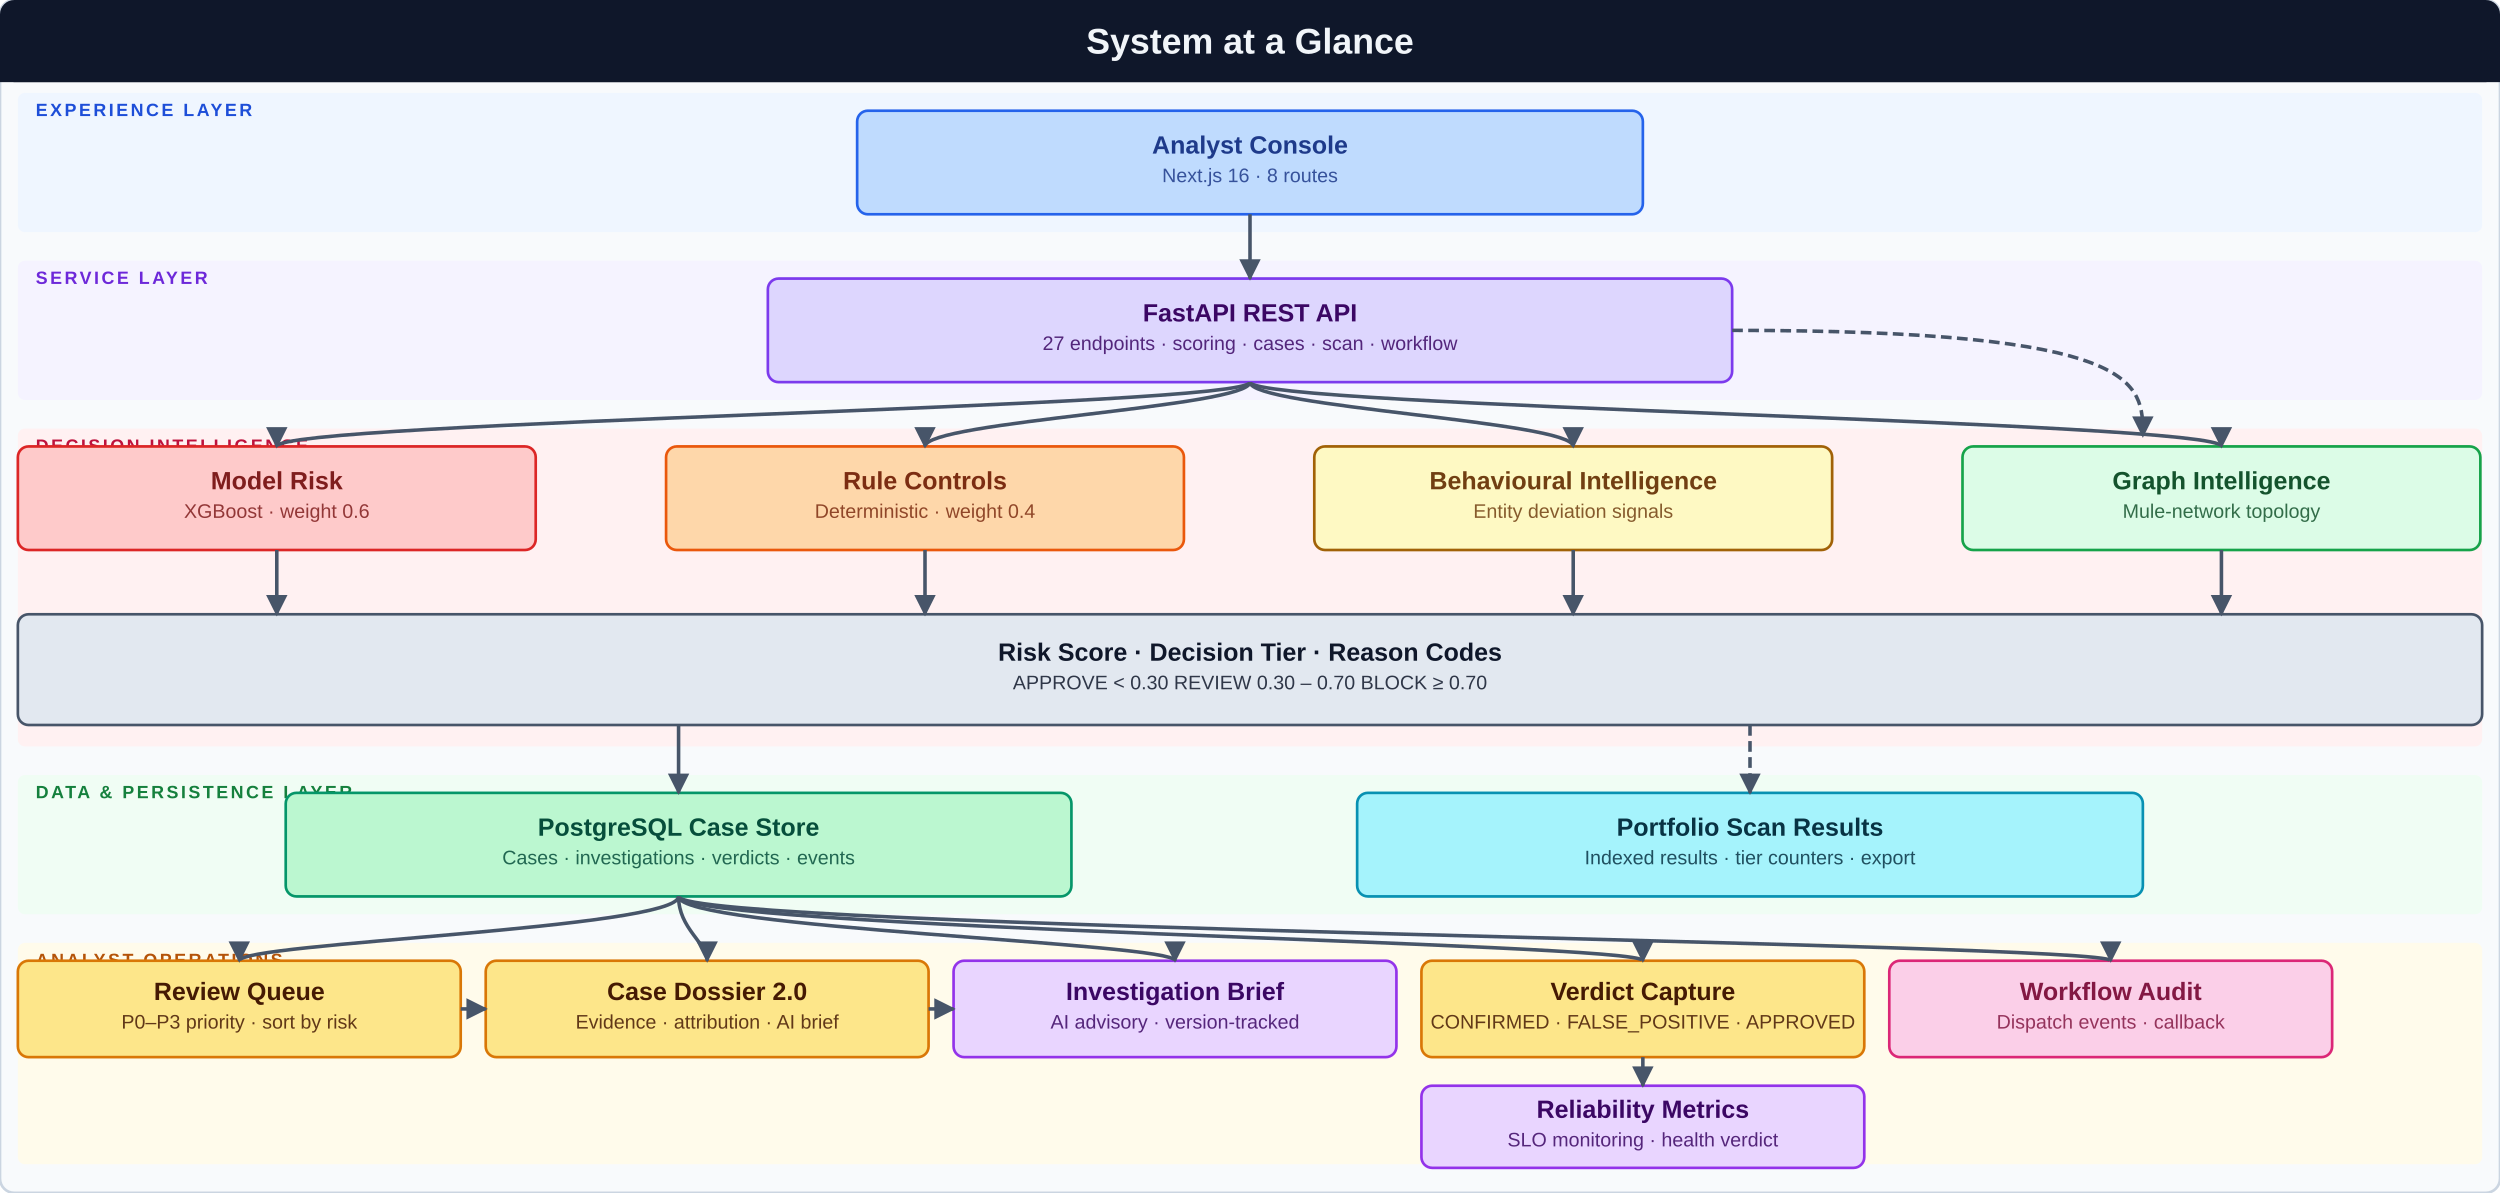
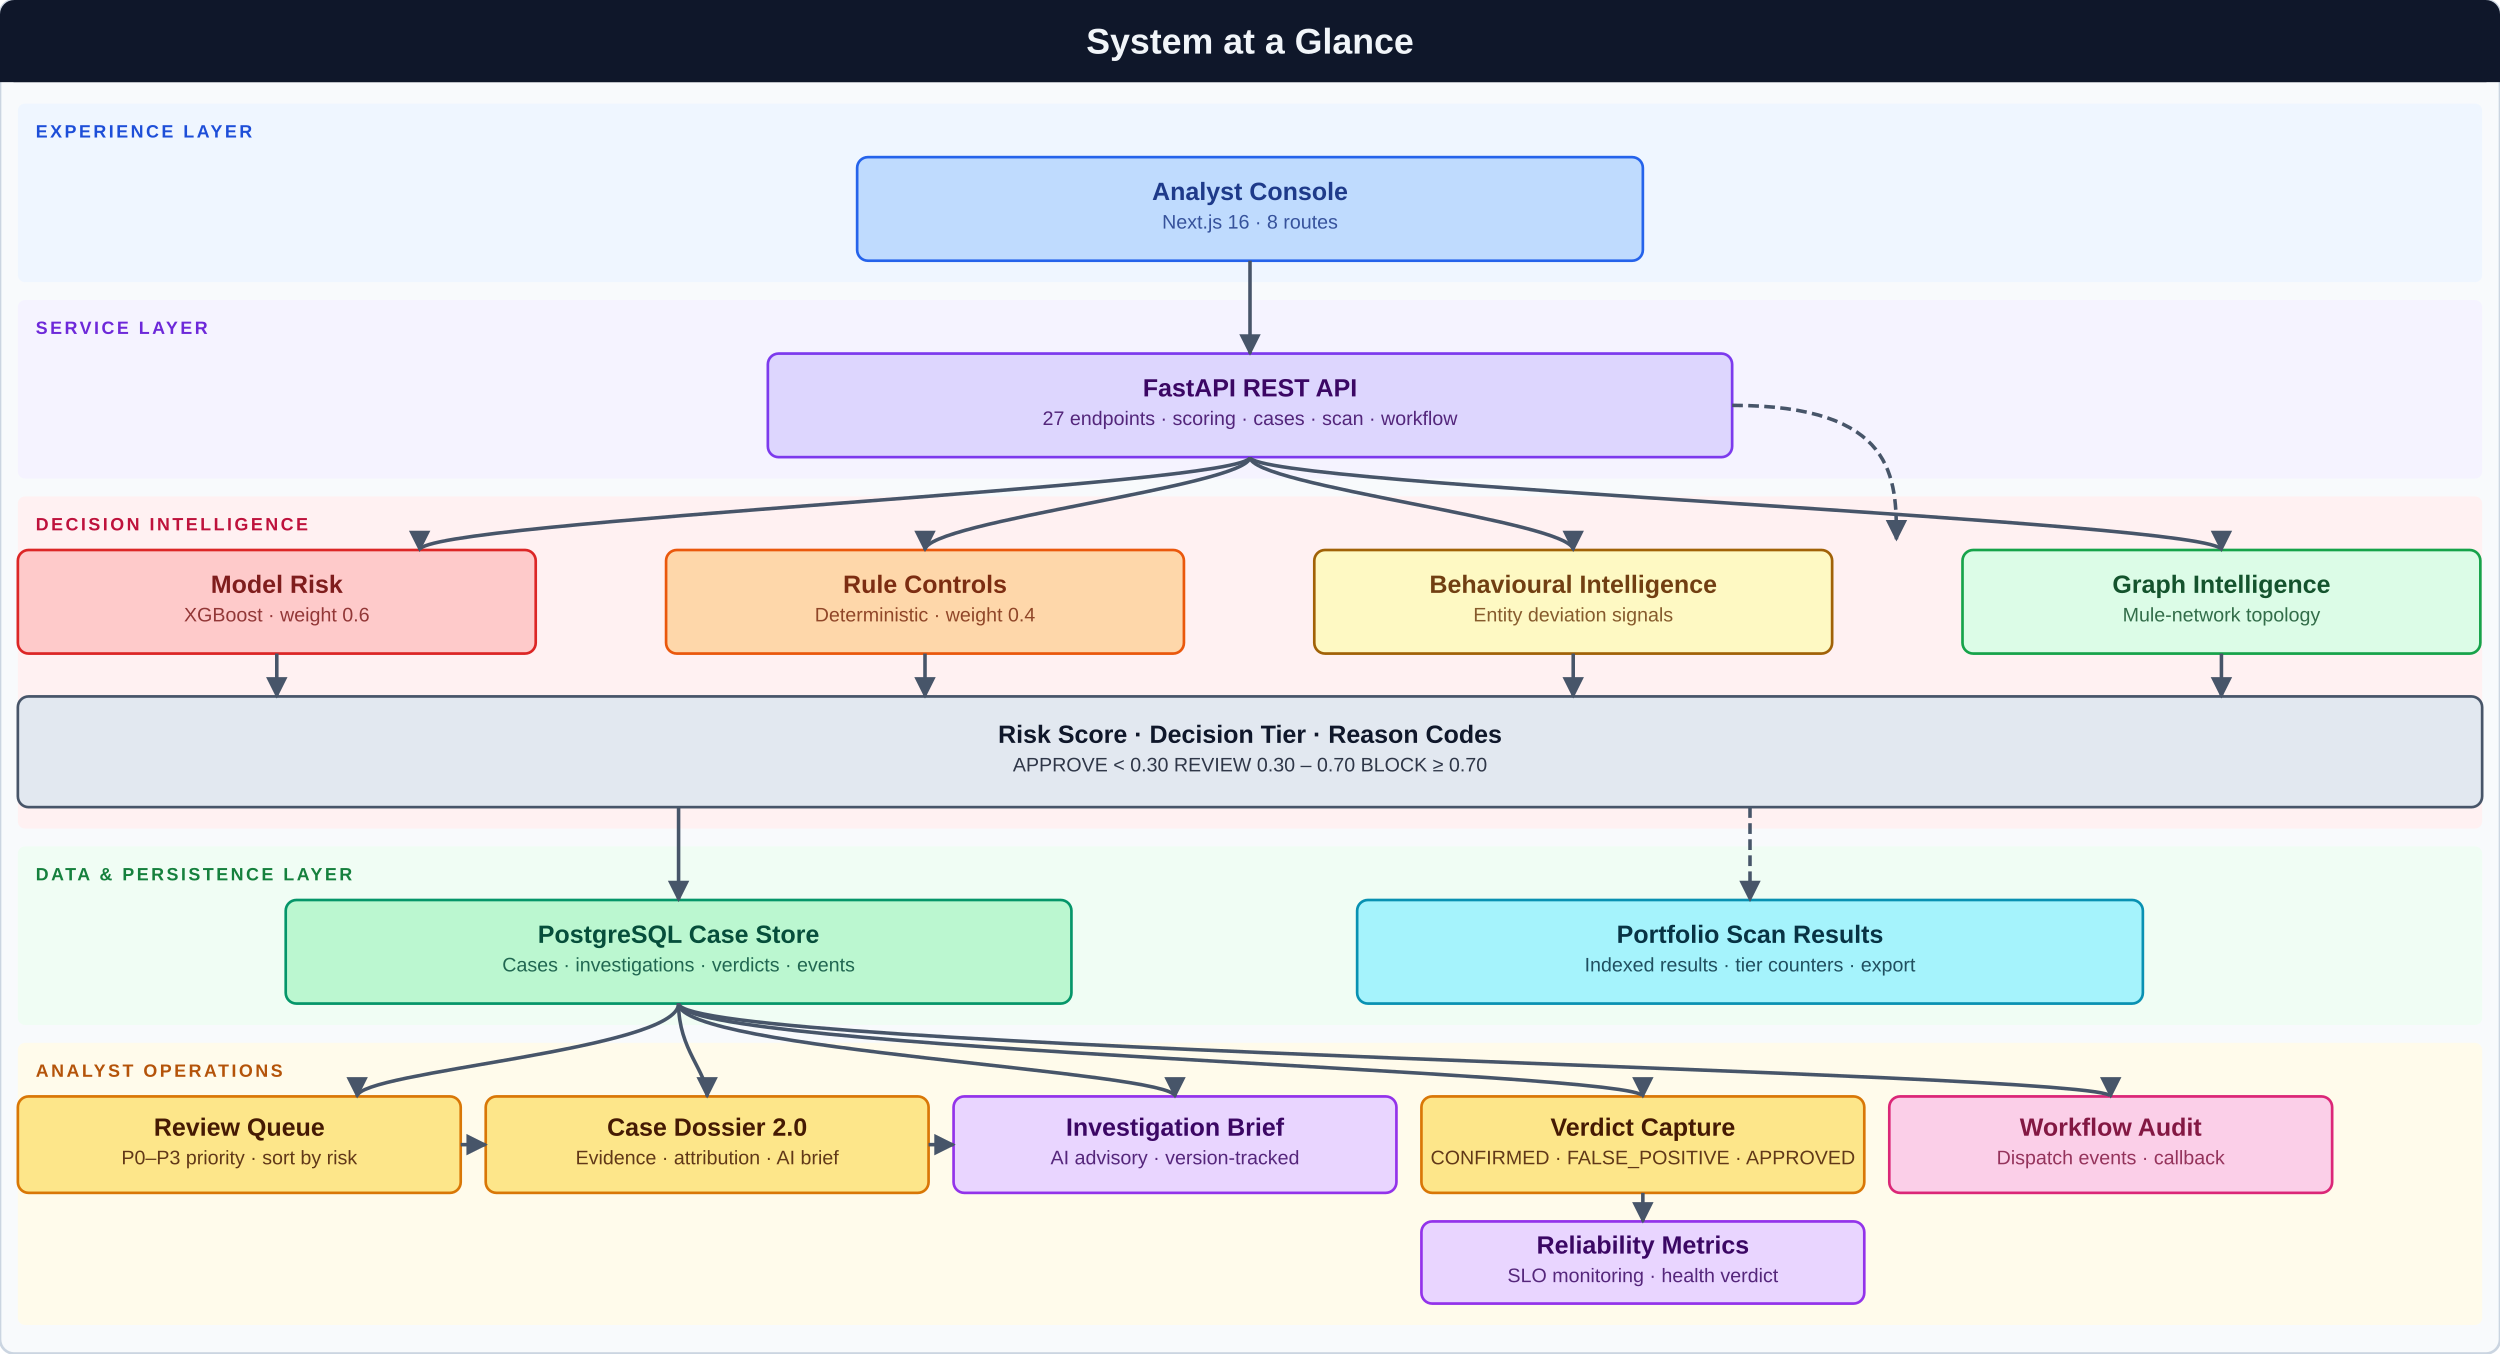
- <svg xmlns="http://www.w3.org/2000/svg" viewBox="0 0 1400 668">
+ <svg xmlns="http://www.w3.org/2000/svg" viewBox="0 0 1400 758">
  <defs>
    <marker id="ah" viewBox="0 0 10 10" refX="9" refY="5" markerWidth="6" markerHeight="6" orient="auto">
      <polygon points="0,0 10,5 0,10" fill="#475569" />
    </marker>
  </defs>
-   <rect width="1400" height="668" rx="8" fill="#F8FAFC" stroke="#CBD5E1" stroke-width="1.5" />
+   <rect width="1400" height="758" rx="8" fill="#F8FAFC" stroke="#CBD5E1" stroke-width="1.5" />
  <rect x="0" y="0" width="1400" height="46" rx="8" fill="#0F172A" />
  <rect x="0" y="34" width="1400" height="12" fill="#0F172A" />
  <text x="700" y="30" text-anchor="middle" font-family="'Segoe UI','Helvetica Neue',Arial,sans-serif" font-size="20" font-weight="700" fill="#F1F5F9">System at a Glance</text>
-   <rect x="10" y="52" width="1380" height="78" rx="4" fill="#EFF6FF" />
-   <text x="20" y="65" font-family="'Segoe UI','Helvetica Neue',Arial,sans-serif" font-size="10" font-weight="700" fill="#1D4ED8" letter-spacing="1.4">EXPERIENCE LAYER</text>
-   <rect x="10" y="146" width="1380" height="78" rx="4" fill="#F5F3FF" />
-   <text x="20" y="159" font-family="'Segoe UI','Helvetica Neue',Arial,sans-serif" font-size="10" font-weight="700" fill="#6D28D9" letter-spacing="1.4">SERVICE LAYER</text>
-   <rect x="10" y="240" width="1380" height="178" rx="4" fill="#FFF1F2" />
-   <text x="20" y="253" font-family="'Segoe UI','Helvetica Neue',Arial,sans-serif" font-size="10" font-weight="700" fill="#BE123C" letter-spacing="1.4">DECISION INTELLIGENCE</text>
-   <rect x="10" y="434" width="1380" height="78" rx="4" fill="#F0FDF4" />
-   <text x="20" y="447" font-family="'Segoe UI','Helvetica Neue',Arial,sans-serif" font-size="10" font-weight="700" fill="#15803D" letter-spacing="1.4">DATA &amp; PERSISTENCE LAYER</text>
-   <rect x="10" y="528" width="1380" height="124" rx="4" fill="#FFFBEB" />
-   <text x="20" y="541" font-family="'Segoe UI','Helvetica Neue',Arial,sans-serif" font-size="10" font-weight="700" fill="#B45309" letter-spacing="1.4">ANALYST OPERATIONS</text>
-   <rect x="480" y="62" width="440" height="58" rx="6" fill="#BFDBFE" stroke="#2563EB" stroke-width="1.5" />
-   <text x="700" y="86" text-anchor="middle" font-family="'Segoe UI','Helvetica Neue',Arial,sans-serif" font-size="14" font-weight="600" fill="#1E3A8A">Analyst Console</text>
-   <text x="700" y="102" text-anchor="middle" font-family="'Segoe UI','Helvetica Neue',Arial,sans-serif" font-size="11" fill="#1E3A8A" opacity="0.85">Next.js 16 · 8 routes</text>
-   <rect x="430" y="156" width="540" height="58" rx="6" fill="#DDD6FE" stroke="#7C3AED" stroke-width="1.5" />
-   <text x="700" y="180" text-anchor="middle" font-family="'Segoe UI','Helvetica Neue',Arial,sans-serif" font-size="14" font-weight="600" fill="#3B0764">FastAPI REST API</text>
-   <text x="700" y="196" text-anchor="middle" font-family="'Segoe UI','Helvetica Neue',Arial,sans-serif" font-size="11" fill="#3B0764" opacity="0.85">27 endpoints · scoring · cases · scan · workflow</text>
-   <rect x="10" y="250" width="290" height="58" rx="6" fill="#FECACA" stroke="#DC2626" stroke-width="1.5" />
-   <text x="155" y="274" text-anchor="middle" font-family="'Segoe UI','Helvetica Neue',Arial,sans-serif" font-size="14" font-weight="600" fill="#7F1D1D">Model Risk</text>
-   <text x="155" y="290" text-anchor="middle" font-family="'Segoe UI','Helvetica Neue',Arial,sans-serif" font-size="11" fill="#7F1D1D" opacity="0.85">XGBoost · weight 0.6</text>
-   <rect x="373" y="250" width="290" height="58" rx="6" fill="#FED7AA" stroke="#EA580C" stroke-width="1.5" />
-   <text x="518" y="274" text-anchor="middle" font-family="'Segoe UI','Helvetica Neue',Arial,sans-serif" font-size="14" font-weight="600" fill="#7C2D12">Rule Controls</text>
-   <text x="518" y="290" text-anchor="middle" font-family="'Segoe UI','Helvetica Neue',Arial,sans-serif" font-size="11" fill="#7C2D12" opacity="0.85">Deterministic · weight 0.4</text>
-   <rect x="736" y="250" width="290" height="58" rx="6" fill="#FEF9C3" stroke="#A16207" stroke-width="1.5" />
-   <text x="881" y="274" text-anchor="middle" font-family="'Segoe UI','Helvetica Neue',Arial,sans-serif" font-size="14" font-weight="600" fill="#713F12">Behavioural Intelligence</text>
-   <text x="881" y="290" text-anchor="middle" font-family="'Segoe UI','Helvetica Neue',Arial,sans-serif" font-size="11" fill="#713F12" opacity="0.85">Entity deviation signals</text>
-   <rect x="1099" y="250" width="290" height="58" rx="6" fill="#DCFCE7" stroke="#16A34A" stroke-width="1.5" />
-   <text x="1244" y="274" text-anchor="middle" font-family="'Segoe UI','Helvetica Neue',Arial,sans-serif" font-size="14" font-weight="600" fill="#14532D">Graph Intelligence</text>
-   <text x="1244" y="290" text-anchor="middle" font-family="'Segoe UI','Helvetica Neue',Arial,sans-serif" font-size="11" fill="#14532D" opacity="0.85">Mule-network topology</text>
-   <rect x="10" y="344" width="1380" height="62" rx="6" fill="#E2E8F0" stroke="#475569" stroke-width="1.5" />
-   <text x="700" y="370" text-anchor="middle" font-family="'Segoe UI','Helvetica Neue',Arial,sans-serif" font-size="14" font-weight="600" fill="#0F172A">Risk Score   ·   Decision Tier   ·   Reason Codes</text>
-   <text x="700" y="386" text-anchor="middle" font-family="'Segoe UI','Helvetica Neue',Arial,sans-serif" font-size="11" fill="#0F172A" opacity="0.85">APPROVE  &lt; 0.30          REVIEW  0.30 – 0.70          BLOCK  ≥ 0.70</text>
-   <rect x="160" y="444" width="440" height="58" rx="6" fill="#BBF7D0" stroke="#059669" stroke-width="1.5" />
-   <text x="380" y="468" text-anchor="middle" font-family="'Segoe UI','Helvetica Neue',Arial,sans-serif" font-size="14" font-weight="600" fill="#064E3B">PostgreSQL Case Store</text>
-   <text x="380" y="484" text-anchor="middle" font-family="'Segoe UI','Helvetica Neue',Arial,sans-serif" font-size="11" fill="#064E3B" opacity="0.85">Cases · investigations · verdicts · events</text>
-   <rect x="760" y="444" width="440" height="58" rx="6" fill="#A5F3FC" stroke="#0891B2" stroke-width="1.5" />
-   <text x="980" y="468" text-anchor="middle" font-family="'Segoe UI','Helvetica Neue',Arial,sans-serif" font-size="14" font-weight="600" fill="#083344">Portfolio Scan Results</text>
-   <text x="980" y="484" text-anchor="middle" font-family="'Segoe UI','Helvetica Neue',Arial,sans-serif" font-size="11" fill="#083344" opacity="0.85">Indexed results · tier counters · export</text>
-   <rect x="10" y="538" width="248" height="54" rx="6" fill="#FDE68A" stroke="#D97706" stroke-width="1.5" />
-   <text x="134" y="560" text-anchor="middle" font-family="'Segoe UI','Helvetica Neue',Arial,sans-serif" font-size="14" font-weight="600" fill="#451A03">Review Queue</text>
-   <text x="134" y="576" text-anchor="middle" font-family="'Segoe UI','Helvetica Neue',Arial,sans-serif" font-size="11" fill="#451A03" opacity="0.85">P0–P3 priority · sort by risk</text>
-   <rect x="272" y="538" width="248" height="54" rx="6" fill="#FDE68A" stroke="#D97706" stroke-width="1.5" />
-   <text x="396" y="560" text-anchor="middle" font-family="'Segoe UI','Helvetica Neue',Arial,sans-serif" font-size="14" font-weight="600" fill="#451A03">Case Dossier 2.0</text>
-   <text x="396" y="576" text-anchor="middle" font-family="'Segoe UI','Helvetica Neue',Arial,sans-serif" font-size="11" fill="#451A03" opacity="0.85">Evidence · attribution · AI brief</text>
-   <rect x="534" y="538" width="248" height="54" rx="6" fill="#E9D5FF" stroke="#9333EA" stroke-width="1.5" />
-   <text x="658" y="560" text-anchor="middle" font-family="'Segoe UI','Helvetica Neue',Arial,sans-serif" font-size="14" font-weight="600" fill="#3B0764">Investigation Brief</text>
-   <text x="658" y="576" text-anchor="middle" font-family="'Segoe UI','Helvetica Neue',Arial,sans-serif" font-size="11" fill="#3B0764" opacity="0.85">AI advisory · version-tracked</text>
-   <rect x="796" y="538" width="248" height="54" rx="6" fill="#FDE68A" stroke="#D97706" stroke-width="1.5" />
-   <text x="920" y="560" text-anchor="middle" font-family="'Segoe UI','Helvetica Neue',Arial,sans-serif" font-size="14" font-weight="600" fill="#451A03">Verdict Capture</text>
-   <text x="920" y="576" text-anchor="middle" font-family="'Segoe UI','Helvetica Neue',Arial,sans-serif" font-size="11" fill="#451A03" opacity="0.85">CONFIRMED · FALSE_POSITIVE · APPROVED</text>
-   <rect x="1058" y="538" width="248" height="54" rx="6" fill="#FBCFE8" stroke="#DB2777" stroke-width="1.5" />
-   <text x="1182" y="560" text-anchor="middle" font-family="'Segoe UI','Helvetica Neue',Arial,sans-serif" font-size="14" font-weight="600" fill="#831843">Workflow Audit</text>
-   <text x="1182" y="576" text-anchor="middle" font-family="'Segoe UI','Helvetica Neue',Arial,sans-serif" font-size="11" fill="#831843" opacity="0.85">Dispatch events · callback</text>
-   <rect x="796" y="608" width="248" height="46" rx="6" fill="#E9D5FF" stroke="#9333EA" stroke-width="1.5" />
-   <text x="920" y="626" text-anchor="middle" font-family="'Segoe UI','Helvetica Neue',Arial,sans-serif" font-size="14" font-weight="600" fill="#3B0764">Reliability Metrics</text>
-   <text x="920" y="642" text-anchor="middle" font-family="'Segoe UI','Helvetica Neue',Arial,sans-serif" font-size="11" fill="#3B0764" opacity="0.85">SLO monitoring · health verdict</text>
-   <line x1="700" y1="120" x2="700" y2="156" stroke="#475569" stroke-width="2" marker-end="url(#ah)" />
-   <path d="M700,214 C700,228 155,236 155,250" stroke="#475569" stroke-width="2" fill="none" marker-end="url(#ah)" />
-   <path d="M700,214 C700,228 518,236 518,250" stroke="#475569" stroke-width="2" fill="none" marker-end="url(#ah)" />
-   <path d="M700,214 C700,228 881,236 881,250" stroke="#475569" stroke-width="2" fill="none" marker-end="url(#ah)" />
-   <path d="M700,214 C700,228 1244,236 1244,250" stroke="#475569" stroke-width="2" fill="none" marker-end="url(#ah)" />
-   <line x1="155" y1="308" x2="155" y2="344" stroke="#475569" stroke-width="2" marker-end="url(#ah)" />
-   <line x1="518" y1="308" x2="518" y2="344" stroke="#475569" stroke-width="2" marker-end="url(#ah)" />
-   <line x1="881" y1="308" x2="881" y2="344" stroke="#475569" stroke-width="2" marker-end="url(#ah)" />
-   <line x1="1244" y1="308" x2="1244" y2="344" stroke="#475569" stroke-width="2" marker-end="url(#ah)" />
-   <path d="M380,406 C380,425 380,434 380,444" stroke="#475569" stroke-width="2" fill="none" marker-end="url(#ah)" />
-   <path d="M980,406 C980,425 980,434 980,444" stroke="#475569" stroke-width="2" fill="none" stroke-dasharray="6,3" marker-end="url(#ah)" />
-   <path d="M970,185 C1200,185 1200,214 1200,244" stroke="#475569" stroke-width="2" fill="none" stroke-dasharray="6,3" marker-end="url(#ah)" />
-   <path d="M380,502 C380,520 134,528 134,538" stroke="#475569" stroke-width="2" fill="none" marker-end="url(#ah)" />
-   <path d="M380,502 C380,520 396,528 396,538" stroke="#475569" stroke-width="2" fill="none" marker-end="url(#ah)" />
-   <path d="M380,502 C380,520 658,528 658,538" stroke="#475569" stroke-width="2" fill="none" marker-end="url(#ah)" />
-   <path d="M380,502 C380,520 920,528 920,538" stroke="#475569" stroke-width="2" fill="none" marker-end="url(#ah)" />
-   <path d="M380,502 C380,520 1182,528 1182,538" stroke="#475569" stroke-width="2" fill="none" marker-end="url(#ah)" />
-   <line x1="258" y1="565" x2="272" y2="565" stroke="#475569" stroke-width="2" marker-end="url(#ah)" />
-   <line x1="520" y1="565" x2="534" y2="565" stroke="#475569" stroke-width="2" marker-end="url(#ah)" />
-   <line x1="920" y1="592" x2="920" y2="608" stroke="#475569" stroke-width="2" marker-end="url(#ah)" />
+   <rect x="10" y="58" width="1380" height="100" rx="4" fill="#EFF6FF" />
+   <text x="20" y="77" font-family="'Segoe UI','Helvetica Neue',Arial,sans-serif" font-size="10" font-weight="700" fill="#1D4ED8" letter-spacing="1.4">EXPERIENCE LAYER</text>
+   <rect x="10" y="168" width="1380" height="100" rx="4" fill="#F5F3FF" />
+   <text x="20" y="187" font-family="'Segoe UI','Helvetica Neue',Arial,sans-serif" font-size="10" font-weight="700" fill="#6D28D9" letter-spacing="1.4">SERVICE LAYER</text>
+   <rect x="10" y="278" width="1380" height="186" rx="4" fill="#FFF1F2" />
+   <text x="20" y="297" font-family="'Segoe UI','Helvetica Neue',Arial,sans-serif" font-size="10" font-weight="700" fill="#BE123C" letter-spacing="1.4">DECISION INTELLIGENCE</text>
+   <rect x="10" y="474" width="1380" height="100" rx="4" fill="#F0FDF4" />
+   <text x="20" y="493" font-family="'Segoe UI','Helvetica Neue',Arial,sans-serif" font-size="10" font-weight="700" fill="#15803D" letter-spacing="1.4">DATA &amp; PERSISTENCE LAYER</text>
+   <rect x="10" y="584" width="1380" height="158" rx="4" fill="#FFFBEB" />
+   <text x="20" y="603" font-family="'Segoe UI','Helvetica Neue',Arial,sans-serif" font-size="10" font-weight="700" fill="#B45309" letter-spacing="1.4">ANALYST OPERATIONS</text>
+   <rect x="480" y="88" width="440" height="58" rx="6" fill="#BFDBFE" stroke="#2563EB" stroke-width="1.5" />
+   <text x="700" y="112" text-anchor="middle" font-family="'Segoe UI','Helvetica Neue',Arial,sans-serif" font-size="14" font-weight="600" fill="#1E3A8A">Analyst Console</text>
+   <text x="700" y="128" text-anchor="middle" font-family="'Segoe UI','Helvetica Neue',Arial,sans-serif" font-size="11" fill="#1E3A8A" opacity="0.85">Next.js 16 · 8 routes</text>
+   <rect x="430" y="198" width="540" height="58" rx="6" fill="#DDD6FE" stroke="#7C3AED" stroke-width="1.5" />
+   <text x="700" y="222" text-anchor="middle" font-family="'Segoe UI','Helvetica Neue',Arial,sans-serif" font-size="14" font-weight="600" fill="#3B0764">FastAPI REST API</text>
+   <text x="700" y="238" text-anchor="middle" font-family="'Segoe UI','Helvetica Neue',Arial,sans-serif" font-size="11" fill="#3B0764" opacity="0.85">27 endpoints · scoring · cases · scan · workflow</text>
+   <rect x="10" y="308" width="290" height="58" rx="6" fill="#FECACA" stroke="#DC2626" stroke-width="1.5" />
+   <text x="155" y="332" text-anchor="middle" font-family="'Segoe UI','Helvetica Neue',Arial,sans-serif" font-size="14" font-weight="600" fill="#7F1D1D">Model Risk</text>
+   <text x="155" y="348" text-anchor="middle" font-family="'Segoe UI','Helvetica Neue',Arial,sans-serif" font-size="11" fill="#7F1D1D" opacity="0.85">XGBoost · weight 0.6</text>
+   <rect x="373" y="308" width="290" height="58" rx="6" fill="#FED7AA" stroke="#EA580C" stroke-width="1.5" />
+   <text x="518" y="332" text-anchor="middle" font-family="'Segoe UI','Helvetica Neue',Arial,sans-serif" font-size="14" font-weight="600" fill="#7C2D12">Rule Controls</text>
+   <text x="518" y="348" text-anchor="middle" font-family="'Segoe UI','Helvetica Neue',Arial,sans-serif" font-size="11" fill="#7C2D12" opacity="0.85">Deterministic · weight 0.4</text>
+   <rect x="736" y="308" width="290" height="58" rx="6" fill="#FEF9C3" stroke="#A16207" stroke-width="1.5" />
+   <text x="881" y="332" text-anchor="middle" font-family="'Segoe UI','Helvetica Neue',Arial,sans-serif" font-size="14" font-weight="600" fill="#713F12">Behavioural Intelligence</text>
+   <text x="881" y="348" text-anchor="middle" font-family="'Segoe UI','Helvetica Neue',Arial,sans-serif" font-size="11" fill="#713F12" opacity="0.85">Entity deviation signals</text>
+   <rect x="1099" y="308" width="290" height="58" rx="6" fill="#DCFCE7" stroke="#16A34A" stroke-width="1.5" />
+   <text x="1244" y="332" text-anchor="middle" font-family="'Segoe UI','Helvetica Neue',Arial,sans-serif" font-size="14" font-weight="600" fill="#14532D">Graph Intelligence</text>
+   <text x="1244" y="348" text-anchor="middle" font-family="'Segoe UI','Helvetica Neue',Arial,sans-serif" font-size="11" fill="#14532D" opacity="0.85">Mule-network topology</text>
+   <rect x="10" y="390" width="1380" height="62" rx="6" fill="#E2E8F0" stroke="#475569" stroke-width="1.5" />
+   <text x="700" y="416" text-anchor="middle" font-family="'Segoe UI','Helvetica Neue',Arial,sans-serif" font-size="14" font-weight="600" fill="#0F172A">Risk Score   ·   Decision Tier   ·   Reason Codes</text>
+   <text x="700" y="432" text-anchor="middle" font-family="'Segoe UI','Helvetica Neue',Arial,sans-serif" font-size="11" fill="#0F172A" opacity="0.85">APPROVE  &lt; 0.30          REVIEW  0.30 – 0.70          BLOCK  ≥ 0.70</text>
+   <rect x="160" y="504" width="440" height="58" rx="6" fill="#BBF7D0" stroke="#059669" stroke-width="1.5" />
+   <text x="380" y="528" text-anchor="middle" font-family="'Segoe UI','Helvetica Neue',Arial,sans-serif" font-size="14" font-weight="600" fill="#064E3B">PostgreSQL Case Store</text>
+   <text x="380" y="544" text-anchor="middle" font-family="'Segoe UI','Helvetica Neue',Arial,sans-serif" font-size="11" fill="#064E3B" opacity="0.85">Cases · investigations · verdicts · events</text>
+   <rect x="760" y="504" width="440" height="58" rx="6" fill="#A5F3FC" stroke="#0891B2" stroke-width="1.5" />
+   <text x="980" y="528" text-anchor="middle" font-family="'Segoe UI','Helvetica Neue',Arial,sans-serif" font-size="14" font-weight="600" fill="#083344">Portfolio Scan Results</text>
+   <text x="980" y="544" text-anchor="middle" font-family="'Segoe UI','Helvetica Neue',Arial,sans-serif" font-size="11" fill="#083344" opacity="0.85">Indexed results · tier counters · export</text>
+   <rect x="10" y="614" width="248" height="54" rx="6" fill="#FDE68A" stroke="#D97706" stroke-width="1.5" />
+   <text x="134" y="636" text-anchor="middle" font-family="'Segoe UI','Helvetica Neue',Arial,sans-serif" font-size="14" font-weight="600" fill="#451A03">Review Queue</text>
+   <text x="134" y="652" text-anchor="middle" font-family="'Segoe UI','Helvetica Neue',Arial,sans-serif" font-size="11" fill="#451A03" opacity="0.85">P0–P3 priority · sort by risk</text>
+   <rect x="272" y="614" width="248" height="54" rx="6" fill="#FDE68A" stroke="#D97706" stroke-width="1.5" />
+   <text x="396" y="636" text-anchor="middle" font-family="'Segoe UI','Helvetica Neue',Arial,sans-serif" font-size="14" font-weight="600" fill="#451A03">Case Dossier 2.0</text>
+   <text x="396" y="652" text-anchor="middle" font-family="'Segoe UI','Helvetica Neue',Arial,sans-serif" font-size="11" fill="#451A03" opacity="0.85">Evidence · attribution · AI brief</text>
+   <rect x="534" y="614" width="248" height="54" rx="6" fill="#E9D5FF" stroke="#9333EA" stroke-width="1.5" />
+   <text x="658" y="636" text-anchor="middle" font-family="'Segoe UI','Helvetica Neue',Arial,sans-serif" font-size="14" font-weight="600" fill="#3B0764">Investigation Brief</text>
+   <text x="658" y="652" text-anchor="middle" font-family="'Segoe UI','Helvetica Neue',Arial,sans-serif" font-size="11" fill="#3B0764" opacity="0.85">AI advisory · version-tracked</text>
+   <rect x="796" y="614" width="248" height="54" rx="6" fill="#FDE68A" stroke="#D97706" stroke-width="1.5" />
+   <text x="920" y="636" text-anchor="middle" font-family="'Segoe UI','Helvetica Neue',Arial,sans-serif" font-size="14" font-weight="600" fill="#451A03">Verdict Capture</text>
+   <text x="920" y="652" text-anchor="middle" font-family="'Segoe UI','Helvetica Neue',Arial,sans-serif" font-size="11" fill="#451A03" opacity="0.85">CONFIRMED · FALSE_POSITIVE · APPROVED</text>
+   <rect x="1058" y="614" width="248" height="54" rx="6" fill="#FBCFE8" stroke="#DB2777" stroke-width="1.5" />
+   <text x="1182" y="636" text-anchor="middle" font-family="'Segoe UI','Helvetica Neue',Arial,sans-serif" font-size="14" font-weight="600" fill="#831843">Workflow Audit</text>
+   <text x="1182" y="652" text-anchor="middle" font-family="'Segoe UI','Helvetica Neue',Arial,sans-serif" font-size="11" fill="#831843" opacity="0.85">Dispatch events · callback</text>
+   <rect x="796" y="684" width="248" height="46" rx="6" fill="#E9D5FF" stroke="#9333EA" stroke-width="1.5" />
+   <text x="920" y="702" text-anchor="middle" font-family="'Segoe UI','Helvetica Neue',Arial,sans-serif" font-size="14" font-weight="600" fill="#3B0764">Reliability Metrics</text>
+   <text x="920" y="718" text-anchor="middle" font-family="'Segoe UI','Helvetica Neue',Arial,sans-serif" font-size="11" fill="#3B0764" opacity="0.85">SLO monitoring · health verdict</text>
+   <line x1="700" y1="146" x2="700" y2="198" stroke="#475569" stroke-width="2" marker-end="url(#ah)" />
+   <path d="M700,256 C700,272 235,292 235,308" stroke="#475569" stroke-width="2" fill="none" marker-end="url(#ah)" />
+   <path d="M700,256 C700,272 518,292 518,308" stroke="#475569" stroke-width="2" fill="none" marker-end="url(#ah)" />
+   <path d="M700,256 C700,272 881,292 881,308" stroke="#475569" stroke-width="2" fill="none" marker-end="url(#ah)" />
+   <path d="M700,256 C700,272 1244,292 1244,308" stroke="#475569" stroke-width="2" fill="none" marker-end="url(#ah)" />
+   <line x1="155" y1="366" x2="155" y2="390" stroke="#475569" stroke-width="2" marker-end="url(#ah)" />
+   <line x1="518" y1="366" x2="518" y2="390" stroke="#475569" stroke-width="2" marker-end="url(#ah)" />
+   <line x1="881" y1="366" x2="881" y2="390" stroke="#475569" stroke-width="2" marker-end="url(#ah)" />
+   <line x1="1244" y1="366" x2="1244" y2="390" stroke="#475569" stroke-width="2" marker-end="url(#ah)" />
+   <path d="M380,452 C380,478 380,494 380,504" stroke="#475569" stroke-width="2" fill="none" marker-end="url(#ah)" />
+   <path d="M980,452 C980,478 980,494 980,504" stroke="#475569" stroke-width="2" fill="none" stroke-dasharray="6,3" marker-end="url(#ah)" />
+   <path d="M970,227 C1062,227 1062,268 1062,302" stroke="#475569" stroke-width="2" fill="none" stroke-dasharray="6,3" marker-end="url(#ah)" />
+   <path d="M380,562 C380,588 200,600 200,614" stroke="#475569" stroke-width="2" fill="none" marker-end="url(#ah)" />
+   <path d="M380,562 C380,588 396,600 396,614" stroke="#475569" stroke-width="2" fill="none" marker-end="url(#ah)" />
+   <path d="M380,562 C380,588 658,600 658,614" stroke="#475569" stroke-width="2" fill="none" marker-end="url(#ah)" />
+   <path d="M380,562 C380,588 920,600 920,614" stroke="#475569" stroke-width="2" fill="none" marker-end="url(#ah)" />
+   <path d="M380,562 C380,588 1182,600 1182,614" stroke="#475569" stroke-width="2" fill="none" marker-end="url(#ah)" />
+   <line x1="258" y1="641" x2="272" y2="641" stroke="#475569" stroke-width="2" marker-end="url(#ah)" />
+   <line x1="520" y1="641" x2="534" y2="641" stroke="#475569" stroke-width="2" marker-end="url(#ah)" />
+   <line x1="920" y1="668" x2="920" y2="684" stroke="#475569" stroke-width="2" marker-end="url(#ah)" />
</svg>
